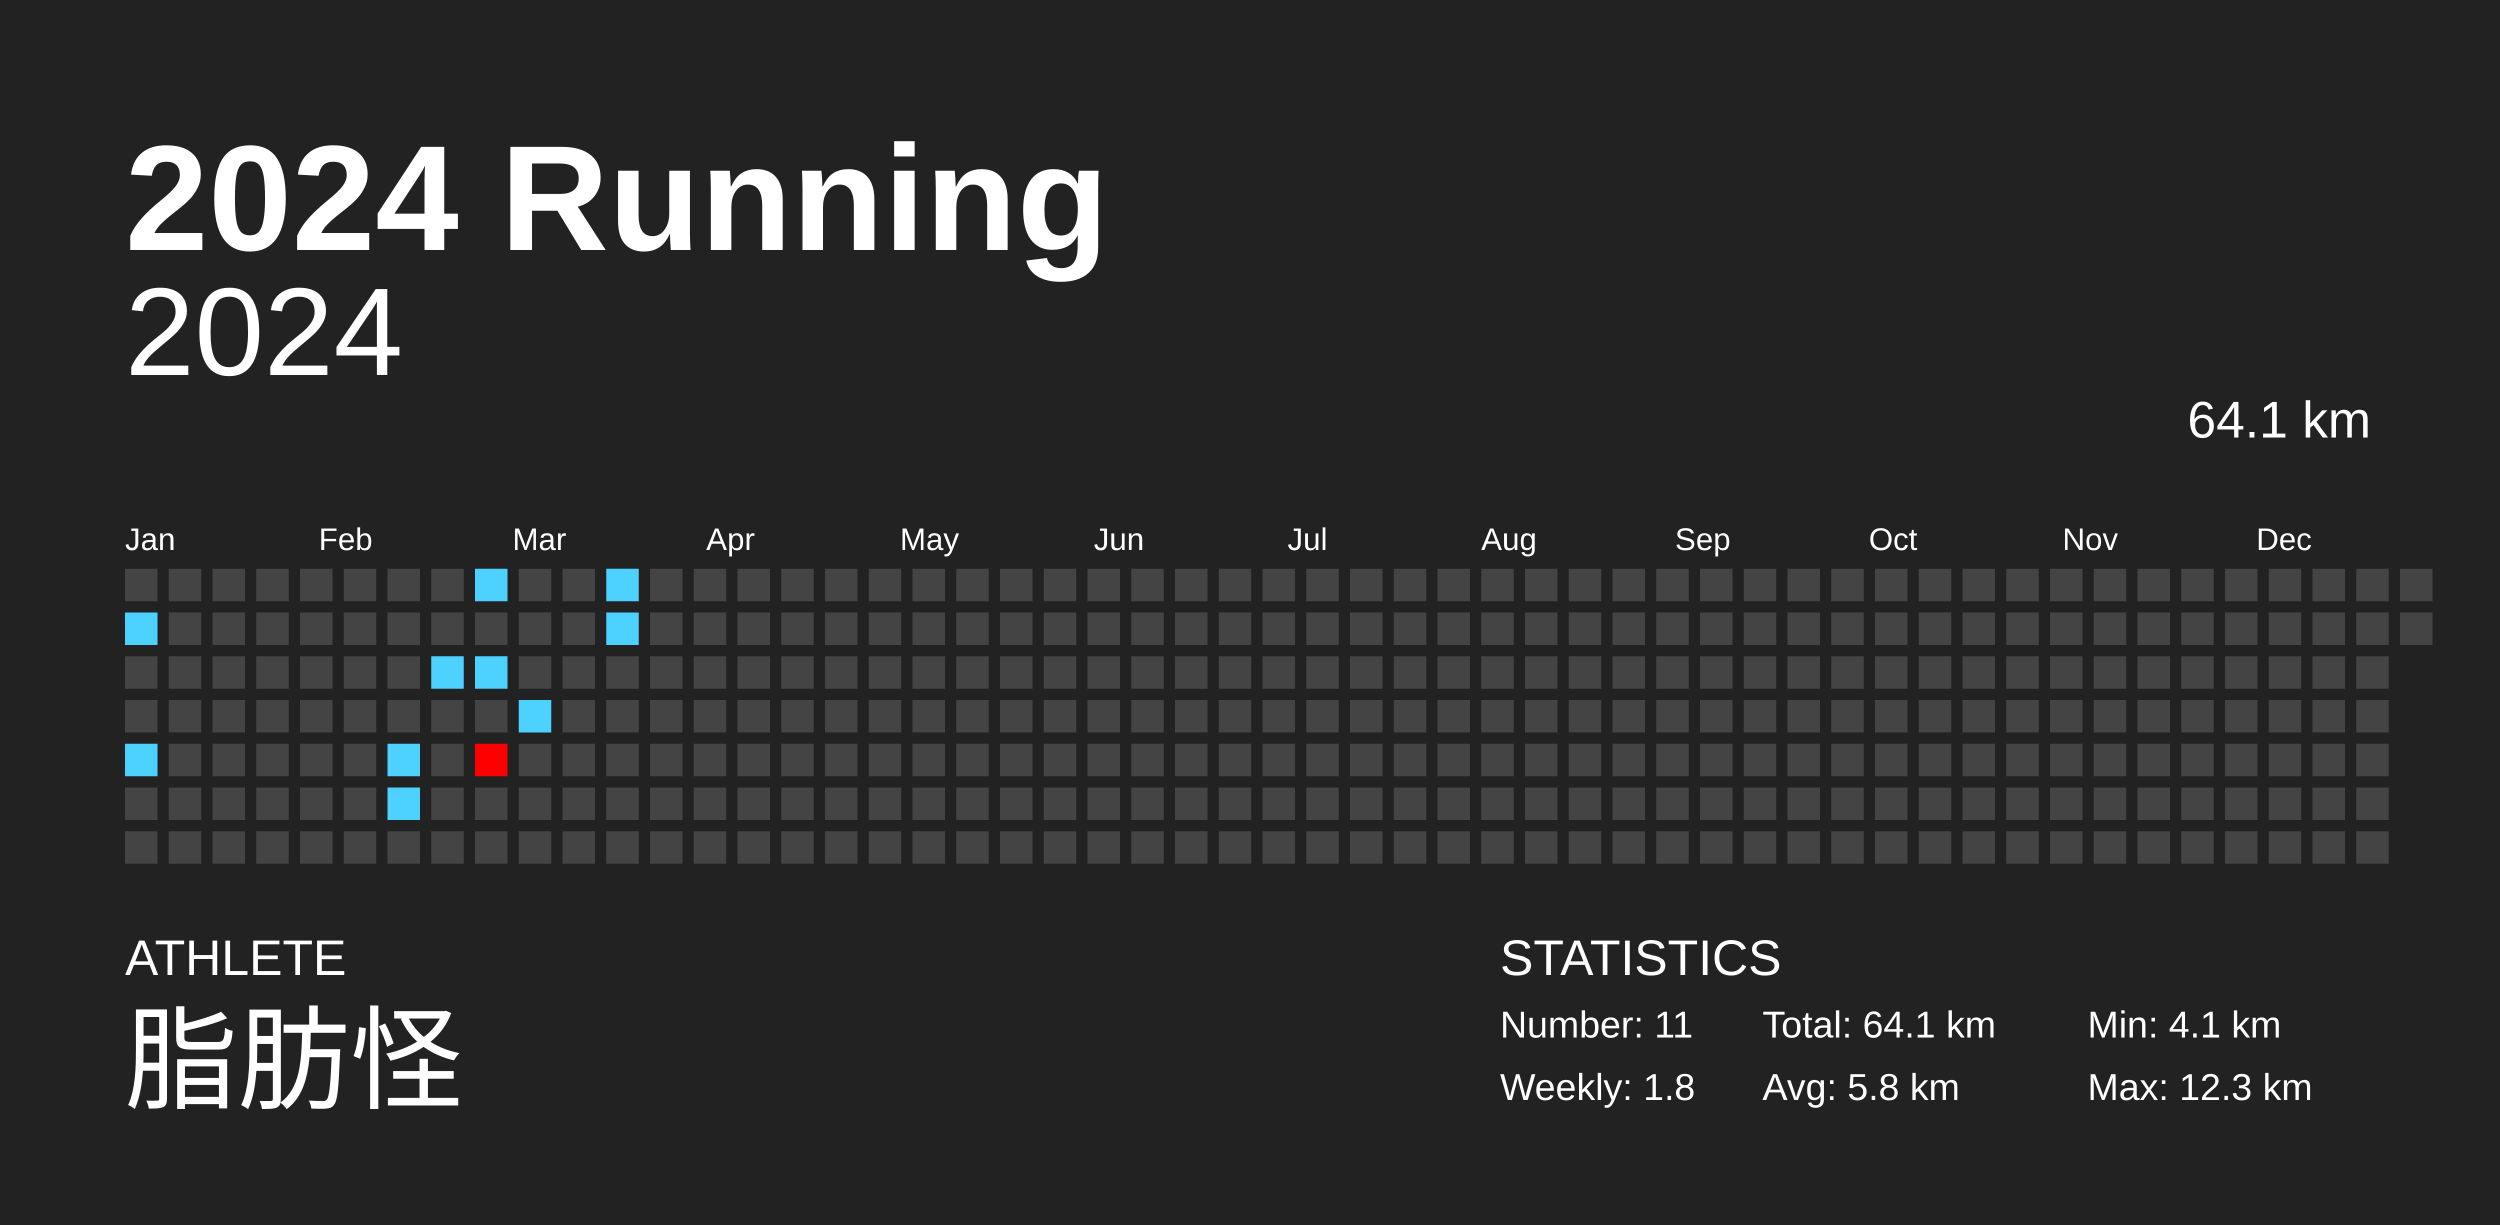
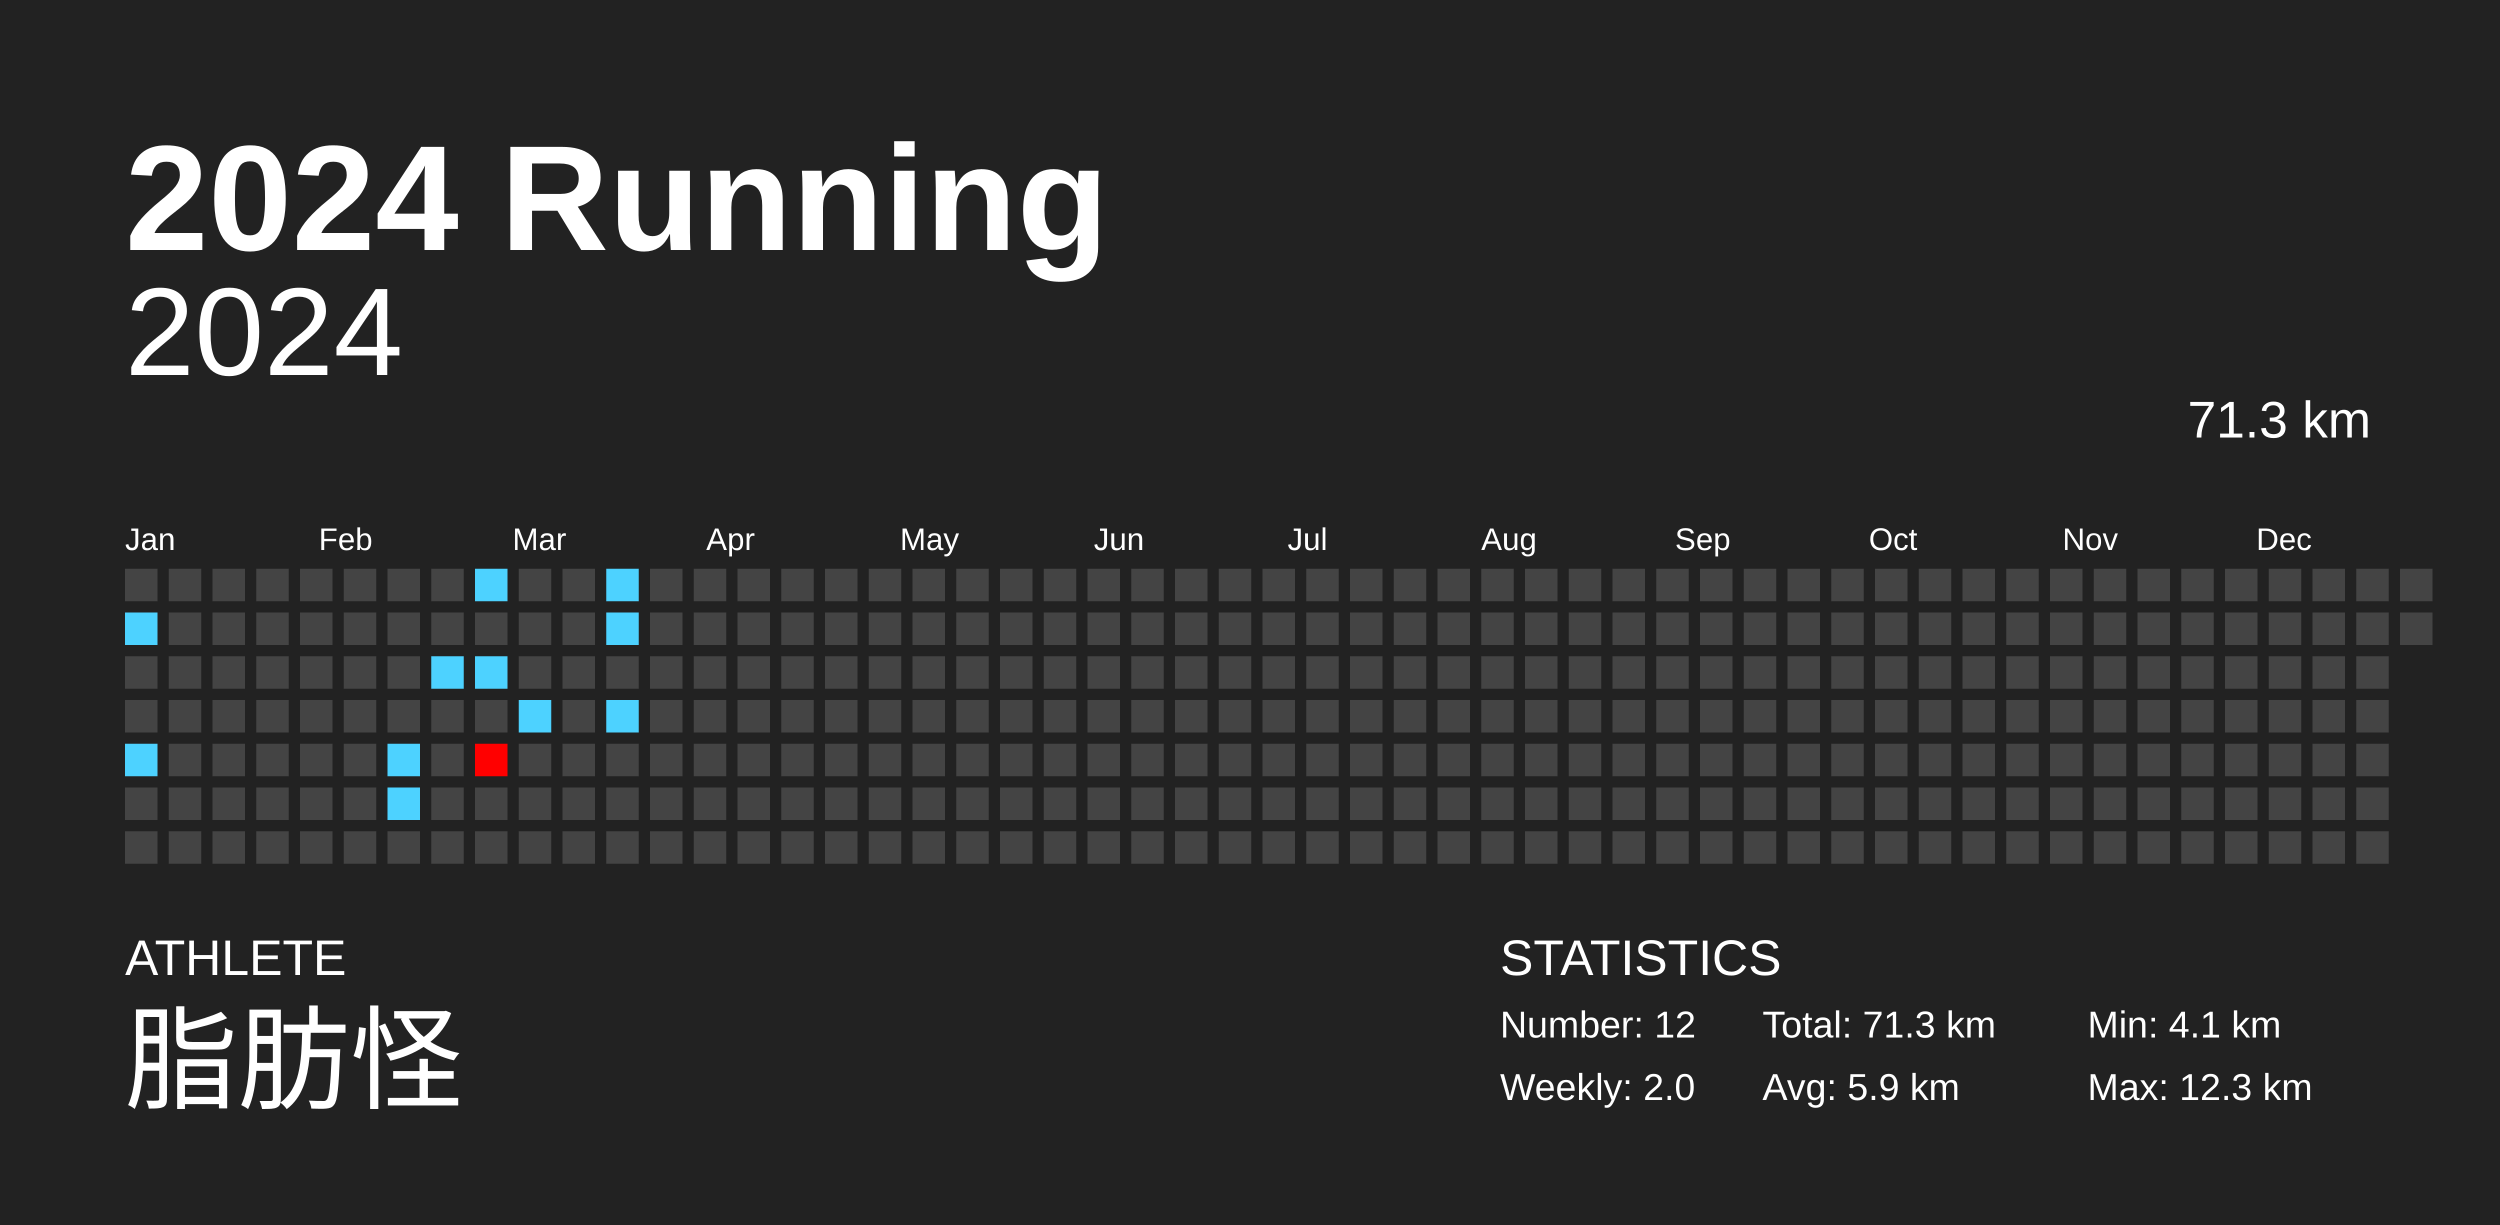
<svg xmlns="http://www.w3.org/2000/svg" baseProfile="full" height="98mm" version="1.1" viewBox="0,0,200,98" width="200mm">
  <defs />
  <rect fill="#222222" height="98" width="200" x="0" y="0" />
  <text fill="#FFFFFF" style="font-size:12px; font-family:Arial; font-weight:bold;" x="10" y="20">2024 Running</text>
  <text fill="#FFFFFF" style="font-size:4px; font-family:Arial" x="10" y="78">ATHLETE</text>
  <text fill="#FFFFFF" style="font-size:9px; font-family:Arial" x="10" y="88">脂肪怪</text>
  <text fill="#FFFFFF" style="font-size:4px; font-family:Arial" x="120" y="78">STATISTICS</text>
-   <text fill="#FFFFFF" style="font-size:3px; font-family:Arial" x="120" y="83">Number: 11</text>
-   <text fill="#FFFFFF" style="font-size:3px; font-family:Arial" x="120" y="88">Weekly: 1.8</text>
-   <text fill="#FFFFFF" style="font-size:3px; font-family:Arial" x="141" y="83">Total: 64.1 km</text>
-   <text fill="#FFFFFF" style="font-size:3px; font-family:Arial" x="141" y="88">Avg: 5.8 km</text>
+   <text fill="#FFFFFF" style="font-size:3px; font-family:Arial" x="120" y="83">Number: 12</text>
+   <text fill="#FFFFFF" style="font-size:3px; font-family:Arial" x="120" y="88">Weekly: 2.0</text>
+   <text fill="#FFFFFF" style="font-size:3px; font-family:Arial" x="141" y="83">Total: 71.3 km</text>
+   <text fill="#FFFFFF" style="font-size:3px; font-family:Arial" x="141" y="88">Avg: 5.9 km</text>
  <text fill="#FFFFFF" style="font-size:3px; font-family:Arial" x="167" y="83">Min: 4.1 km</text>
  <text fill="#FFFFFF" style="font-size:3px; font-family:Arial" x="167" y="88">Max: 12.3 km</text>
  <text alignment-baseline="hanging" fill="#FFFFFF" style="font-size:10.0px; font-family:Arial;" x="10" y="30">2024</text>
-   <text alignment-baseline="hanging" fill="#FFFFFF" style="font-size:4.125px; font-family:Arial;" x="175" y="35">64.1 km</text>
+   <text alignment-baseline="hanging" fill="#FFFFFF" style="font-size:4.125px; font-family:Arial;" x="175" y="35">71.3 km</text>
  <text fill="#FFFFFF" style="font-size:2.5px; font-family:Arial" x="10.0" y="44">Jan</text>
  <text fill="#FFFFFF" style="font-size:2.5px; font-family:Arial" x="25.5" y="44">Feb</text>
  <text fill="#FFFFFF" style="font-size:2.5px; font-family:Arial" x="41.0" y="44">Mar</text>
  <text fill="#FFFFFF" style="font-size:2.5px; font-family:Arial" x="56.5" y="44">Apr</text>
  <text fill="#FFFFFF" style="font-size:2.5px; font-family:Arial" x="72.0" y="44">May</text>
  <text fill="#FFFFFF" style="font-size:2.5px; font-family:Arial" x="87.5" y="44">Jun</text>
  <text fill="#FFFFFF" style="font-size:2.5px; font-family:Arial" x="103.0" y="44">Jul</text>
  <text fill="#FFFFFF" style="font-size:2.5px; font-family:Arial" x="118.5" y="44">Aug</text>
  <text fill="#FFFFFF" style="font-size:2.5px; font-family:Arial" x="134.0" y="44">Sep</text>
  <text fill="#FFFFFF" style="font-size:2.5px; font-family:Arial" x="149.5" y="44">Oct</text>
  <text fill="#FFFFFF" style="font-size:2.5px; font-family:Arial" x="165.0" y="44">Nov</text>
  <text fill="#FFFFFF" style="font-size:2.5px; font-family:Arial" x="180.5" y="44">Dec</text>
  <rect fill="#444444" height="2.6" width="2.6" x="10.0" y="45.5" />
  <rect fill="#4dd2ff" height="2.6" width="2.6" x="10.0" y="49.0" />
  <rect fill="#444444" height="2.6" width="2.6" x="10.0" y="52.5" />
  <rect fill="#444444" height="2.6" width="2.6" x="10.0" y="56.0" />
  <rect fill="#4dd2ff" height="2.6" width="2.6" x="10.0" y="59.5" />
  <rect fill="#444444" height="2.6" width="2.6" x="10.0" y="63.0" />
  <rect fill="#444444" height="2.6" width="2.6" x="10.0" y="66.5" />
  <rect fill="#444444" height="2.6" width="2.6" x="13.5" y="45.5" />
  <rect fill="#444444" height="2.6" width="2.6" x="13.5" y="49.0" />
  <rect fill="#444444" height="2.6" width="2.6" x="13.5" y="52.5" />
  <rect fill="#444444" height="2.6" width="2.6" x="13.5" y="56.0" />
  <rect fill="#444444" height="2.6" width="2.6" x="13.5" y="59.5" />
  <rect fill="#444444" height="2.6" width="2.6" x="13.5" y="63.0" />
  <rect fill="#444444" height="2.6" width="2.6" x="13.5" y="66.5" />
  <rect fill="#444444" height="2.6" width="2.6" x="17.0" y="45.5" />
  <rect fill="#444444" height="2.6" width="2.6" x="17.0" y="49.0" />
  <rect fill="#444444" height="2.6" width="2.6" x="17.0" y="52.5" />
  <rect fill="#444444" height="2.6" width="2.6" x="17.0" y="56.0" />
  <rect fill="#444444" height="2.6" width="2.6" x="17.0" y="59.5" />
  <rect fill="#444444" height="2.6" width="2.6" x="17.0" y="63.0" />
  <rect fill="#444444" height="2.6" width="2.6" x="17.0" y="66.5" />
  <rect fill="#444444" height="2.6" width="2.6" x="20.5" y="45.5" />
  <rect fill="#444444" height="2.6" width="2.6" x="20.5" y="49.0" />
  <rect fill="#444444" height="2.6" width="2.6" x="20.5" y="52.5" />
  <rect fill="#444444" height="2.6" width="2.6" x="20.5" y="56.0" />
  <rect fill="#444444" height="2.6" width="2.6" x="20.5" y="59.5" />
  <rect fill="#444444" height="2.6" width="2.6" x="20.5" y="63.0" />
  <rect fill="#444444" height="2.6" width="2.6" x="20.5" y="66.5" />
  <rect fill="#444444" height="2.6" width="2.6" x="24.0" y="45.5" />
  <rect fill="#444444" height="2.6" width="2.6" x="24.0" y="49.0" />
  <rect fill="#444444" height="2.6" width="2.6" x="24.0" y="52.5" />
  <rect fill="#444444" height="2.6" width="2.6" x="24.0" y="56.0" />
  <rect fill="#444444" height="2.6" width="2.6" x="24.0" y="59.5" />
  <rect fill="#444444" height="2.6" width="2.6" x="24.0" y="63.0" />
  <rect fill="#444444" height="2.6" width="2.6" x="24.0" y="66.5" />
  <rect fill="#444444" height="2.6" width="2.6" x="27.5" y="45.5" />
  <rect fill="#444444" height="2.6" width="2.6" x="27.5" y="49.0" />
  <rect fill="#444444" height="2.6" width="2.6" x="27.5" y="52.5" />
  <rect fill="#444444" height="2.6" width="2.6" x="27.5" y="56.0" />
  <rect fill="#444444" height="2.6" width="2.6" x="27.5" y="59.5" />
  <rect fill="#444444" height="2.6" width="2.6" x="27.5" y="63.0" />
  <rect fill="#444444" height="2.6" width="2.6" x="27.5" y="66.5" />
  <rect fill="#444444" height="2.6" width="2.6" x="31.0" y="45.5" />
  <rect fill="#444444" height="2.6" width="2.6" x="31.0" y="49.0" />
  <rect fill="#444444" height="2.6" width="2.6" x="31.0" y="52.5" />
  <rect fill="#444444" height="2.6" width="2.6" x="31.0" y="56.0" />
  <rect fill="#4dd2ff" height="2.6" width="2.6" x="31.0" y="59.5" />
  <rect fill="#4dd2ff" height="2.6" width="2.6" x="31.0" y="63.0" />
  <rect fill="#444444" height="2.6" width="2.6" x="31.0" y="66.5" />
  <rect fill="#444444" height="2.6" width="2.6" x="34.5" y="45.5" />
  <rect fill="#444444" height="2.6" width="2.6" x="34.5" y="49.0" />
  <rect fill="#4dd2ff" height="2.6" width="2.6" x="34.5" y="52.5" />
  <rect fill="#444444" height="2.6" width="2.6" x="34.5" y="56.0" />
  <rect fill="#444444" height="2.6" width="2.6" x="34.5" y="59.5" />
  <rect fill="#444444" height="2.6" width="2.6" x="34.5" y="63.0" />
  <rect fill="#444444" height="2.6" width="2.6" x="34.5" y="66.5" />
  <rect fill="#4dd2ff" height="2.6" width="2.6" x="38.0" y="45.5" />
  <rect fill="#444444" height="2.6" width="2.6" x="38.0" y="49.0" />
  <rect fill="#4dd2ff" height="2.6" width="2.6" x="38.0" y="52.5" />
  <rect fill="#444444" height="2.6" width="2.6" x="38.0" y="56.0" />
  <rect fill="#ff0000" height="2.6" width="2.6" x="38.0" y="59.5" />
  <rect fill="#444444" height="2.6" width="2.6" x="38.0" y="63.0" />
  <rect fill="#444444" height="2.6" width="2.6" x="38.0" y="66.5" />
  <rect fill="#444444" height="2.6" width="2.6" x="41.5" y="45.5" />
  <rect fill="#444444" height="2.6" width="2.6" x="41.5" y="49.0" />
  <rect fill="#444444" height="2.6" width="2.6" x="41.5" y="52.5" />
  <rect fill="#4dd2ff" height="2.6" width="2.6" x="41.5" y="56.0" />
  <rect fill="#444444" height="2.6" width="2.6" x="41.5" y="59.5" />
  <rect fill="#444444" height="2.6" width="2.6" x="41.5" y="63.0" />
  <rect fill="#444444" height="2.6" width="2.6" x="41.5" y="66.5" />
  <rect fill="#444444" height="2.6" width="2.6" x="45.0" y="45.5" />
  <rect fill="#444444" height="2.6" width="2.6" x="45.0" y="49.0" />
  <rect fill="#444444" height="2.6" width="2.6" x="45.0" y="52.5" />
  <rect fill="#444444" height="2.6" width="2.6" x="45.0" y="56.0" />
  <rect fill="#444444" height="2.6" width="2.6" x="45.0" y="59.5" />
  <rect fill="#444444" height="2.6" width="2.6" x="45.0" y="63.0" />
  <rect fill="#444444" height="2.6" width="2.6" x="45.0" y="66.5" />
  <rect fill="#4dd2ff" height="2.6" width="2.6" x="48.5" y="45.5" />
  <rect fill="#4dd2ff" height="2.6" width="2.6" x="48.5" y="49.0" />
  <rect fill="#444444" height="2.6" width="2.6" x="48.5" y="52.5" />
-   <rect fill="#444444" height="2.6" width="2.6" x="48.5" y="56.0" />
+   <rect fill="#4dd2ff" height="2.6" width="2.6" x="48.5" y="56.0" />
  <rect fill="#444444" height="2.6" width="2.6" x="48.5" y="59.5" />
  <rect fill="#444444" height="2.6" width="2.6" x="48.5" y="63.0" />
  <rect fill="#444444" height="2.6" width="2.6" x="48.5" y="66.5" />
  <rect fill="#444444" height="2.6" width="2.6" x="52.0" y="45.5" />
  <rect fill="#444444" height="2.6" width="2.6" x="52.0" y="49.0" />
  <rect fill="#444444" height="2.6" width="2.6" x="52.0" y="52.5" />
  <rect fill="#444444" height="2.6" width="2.6" x="52.0" y="56.0" />
  <rect fill="#444444" height="2.6" width="2.6" x="52.0" y="59.5" />
  <rect fill="#444444" height="2.6" width="2.6" x="52.0" y="63.0" />
  <rect fill="#444444" height="2.6" width="2.6" x="52.0" y="66.5" />
  <rect fill="#444444" height="2.6" width="2.6" x="55.5" y="45.5" />
  <rect fill="#444444" height="2.6" width="2.6" x="55.5" y="49.0" />
  <rect fill="#444444" height="2.6" width="2.6" x="55.5" y="52.5" />
  <rect fill="#444444" height="2.6" width="2.6" x="55.5" y="56.0" />
  <rect fill="#444444" height="2.6" width="2.6" x="55.5" y="59.5" />
  <rect fill="#444444" height="2.6" width="2.6" x="55.5" y="63.0" />
  <rect fill="#444444" height="2.6" width="2.6" x="55.5" y="66.5" />
  <rect fill="#444444" height="2.6" width="2.6" x="59.0" y="45.5" />
  <rect fill="#444444" height="2.6" width="2.6" x="59.0" y="49.0" />
  <rect fill="#444444" height="2.6" width="2.6" x="59.0" y="52.5" />
  <rect fill="#444444" height="2.6" width="2.6" x="59.0" y="56.0" />
  <rect fill="#444444" height="2.6" width="2.6" x="59.0" y="59.5" />
  <rect fill="#444444" height="2.6" width="2.6" x="59.0" y="63.0" />
  <rect fill="#444444" height="2.6" width="2.6" x="59.0" y="66.5" />
  <rect fill="#444444" height="2.6" width="2.6" x="62.5" y="45.5" />
  <rect fill="#444444" height="2.6" width="2.6" x="62.5" y="49.0" />
  <rect fill="#444444" height="2.6" width="2.6" x="62.5" y="52.5" />
  <rect fill="#444444" height="2.6" width="2.6" x="62.5" y="56.0" />
  <rect fill="#444444" height="2.6" width="2.6" x="62.5" y="59.5" />
  <rect fill="#444444" height="2.6" width="2.6" x="62.5" y="63.0" />
  <rect fill="#444444" height="2.6" width="2.6" x="62.5" y="66.5" />
  <rect fill="#444444" height="2.6" width="2.6" x="66.0" y="45.5" />
  <rect fill="#444444" height="2.6" width="2.6" x="66.0" y="49.0" />
  <rect fill="#444444" height="2.6" width="2.6" x="66.0" y="52.5" />
  <rect fill="#444444" height="2.6" width="2.6" x="66.0" y="56.0" />
  <rect fill="#444444" height="2.6" width="2.6" x="66.0" y="59.5" />
  <rect fill="#444444" height="2.6" width="2.6" x="66.0" y="63.0" />
  <rect fill="#444444" height="2.6" width="2.6" x="66.0" y="66.5" />
  <rect fill="#444444" height="2.6" width="2.6" x="69.5" y="45.5" />
  <rect fill="#444444" height="2.6" width="2.6" x="69.5" y="49.0" />
  <rect fill="#444444" height="2.6" width="2.6" x="69.5" y="52.5" />
  <rect fill="#444444" height="2.6" width="2.6" x="69.5" y="56.0" />
  <rect fill="#444444" height="2.6" width="2.6" x="69.5" y="59.5" />
  <rect fill="#444444" height="2.6" width="2.6" x="69.5" y="63.0" />
  <rect fill="#444444" height="2.6" width="2.6" x="69.5" y="66.5" />
  <rect fill="#444444" height="2.6" width="2.6" x="73.0" y="45.5" />
  <rect fill="#444444" height="2.6" width="2.6" x="73.0" y="49.0" />
  <rect fill="#444444" height="2.6" width="2.6" x="73.0" y="52.5" />
  <rect fill="#444444" height="2.6" width="2.6" x="73.0" y="56.0" />
  <rect fill="#444444" height="2.6" width="2.6" x="73.0" y="59.5" />
  <rect fill="#444444" height="2.6" width="2.6" x="73.0" y="63.0" />
  <rect fill="#444444" height="2.6" width="2.6" x="73.0" y="66.5" />
  <rect fill="#444444" height="2.6" width="2.6" x="76.5" y="45.5" />
  <rect fill="#444444" height="2.6" width="2.6" x="76.5" y="49.0" />
  <rect fill="#444444" height="2.6" width="2.6" x="76.5" y="52.5" />
  <rect fill="#444444" height="2.6" width="2.6" x="76.5" y="56.0" />
  <rect fill="#444444" height="2.6" width="2.6" x="76.5" y="59.5" />
  <rect fill="#444444" height="2.6" width="2.6" x="76.5" y="63.0" />
  <rect fill="#444444" height="2.6" width="2.6" x="76.5" y="66.5" />
  <rect fill="#444444" height="2.6" width="2.6" x="80.0" y="45.5" />
  <rect fill="#444444" height="2.6" width="2.6" x="80.0" y="49.0" />
  <rect fill="#444444" height="2.6" width="2.6" x="80.0" y="52.5" />
  <rect fill="#444444" height="2.6" width="2.6" x="80.0" y="56.0" />
  <rect fill="#444444" height="2.6" width="2.6" x="80.0" y="59.5" />
  <rect fill="#444444" height="2.6" width="2.6" x="80.0" y="63.0" />
  <rect fill="#444444" height="2.6" width="2.6" x="80.0" y="66.5" />
  <rect fill="#444444" height="2.6" width="2.6" x="83.5" y="45.5" />
  <rect fill="#444444" height="2.6" width="2.6" x="83.5" y="49.0" />
  <rect fill="#444444" height="2.6" width="2.6" x="83.5" y="52.5" />
  <rect fill="#444444" height="2.6" width="2.6" x="83.5" y="56.0" />
  <rect fill="#444444" height="2.6" width="2.6" x="83.5" y="59.5" />
  <rect fill="#444444" height="2.6" width="2.6" x="83.5" y="63.0" />
  <rect fill="#444444" height="2.6" width="2.6" x="83.5" y="66.5" />
  <rect fill="#444444" height="2.6" width="2.6" x="87.0" y="45.5" />
  <rect fill="#444444" height="2.6" width="2.6" x="87.0" y="49.0" />
  <rect fill="#444444" height="2.6" width="2.6" x="87.0" y="52.5" />
  <rect fill="#444444" height="2.6" width="2.6" x="87.0" y="56.0" />
  <rect fill="#444444" height="2.6" width="2.6" x="87.0" y="59.5" />
  <rect fill="#444444" height="2.6" width="2.6" x="87.0" y="63.0" />
  <rect fill="#444444" height="2.6" width="2.6" x="87.0" y="66.5" />
  <rect fill="#444444" height="2.6" width="2.6" x="90.5" y="45.5" />
  <rect fill="#444444" height="2.6" width="2.6" x="90.5" y="49.0" />
  <rect fill="#444444" height="2.6" width="2.6" x="90.5" y="52.5" />
  <rect fill="#444444" height="2.6" width="2.6" x="90.5" y="56.0" />
  <rect fill="#444444" height="2.6" width="2.6" x="90.5" y="59.5" />
  <rect fill="#444444" height="2.6" width="2.6" x="90.5" y="63.0" />
  <rect fill="#444444" height="2.6" width="2.6" x="90.5" y="66.5" />
  <rect fill="#444444" height="2.6" width="2.6" x="94.0" y="45.5" />
  <rect fill="#444444" height="2.6" width="2.6" x="94.0" y="49.0" />
  <rect fill="#444444" height="2.6" width="2.6" x="94.0" y="52.5" />
  <rect fill="#444444" height="2.6" width="2.6" x="94.0" y="56.0" />
  <rect fill="#444444" height="2.6" width="2.6" x="94.0" y="59.5" />
  <rect fill="#444444" height="2.6" width="2.6" x="94.0" y="63.0" />
  <rect fill="#444444" height="2.6" width="2.6" x="94.0" y="66.5" />
  <rect fill="#444444" height="2.6" width="2.6" x="97.5" y="45.5" />
  <rect fill="#444444" height="2.6" width="2.6" x="97.5" y="49.0" />
  <rect fill="#444444" height="2.6" width="2.6" x="97.5" y="52.5" />
  <rect fill="#444444" height="2.6" width="2.6" x="97.5" y="56.0" />
  <rect fill="#444444" height="2.6" width="2.6" x="97.5" y="59.5" />
  <rect fill="#444444" height="2.6" width="2.6" x="97.5" y="63.0" />
  <rect fill="#444444" height="2.6" width="2.6" x="97.5" y="66.5" />
  <rect fill="#444444" height="2.6" width="2.6" x="101.0" y="45.5" />
  <rect fill="#444444" height="2.6" width="2.6" x="101.0" y="49.0" />
  <rect fill="#444444" height="2.6" width="2.6" x="101.0" y="52.5" />
  <rect fill="#444444" height="2.6" width="2.6" x="101.0" y="56.0" />
  <rect fill="#444444" height="2.6" width="2.6" x="101.0" y="59.5" />
  <rect fill="#444444" height="2.6" width="2.6" x="101.0" y="63.0" />
  <rect fill="#444444" height="2.6" width="2.6" x="101.0" y="66.5" />
  <rect fill="#444444" height="2.6" width="2.6" x="104.5" y="45.5" />
  <rect fill="#444444" height="2.6" width="2.6" x="104.5" y="49.0" />
  <rect fill="#444444" height="2.6" width="2.6" x="104.5" y="52.5" />
  <rect fill="#444444" height="2.6" width="2.6" x="104.5" y="56.0" />
  <rect fill="#444444" height="2.6" width="2.6" x="104.5" y="59.5" />
  <rect fill="#444444" height="2.6" width="2.6" x="104.5" y="63.0" />
  <rect fill="#444444" height="2.6" width="2.6" x="104.5" y="66.5" />
  <rect fill="#444444" height="2.6" width="2.6" x="108.0" y="45.5" />
  <rect fill="#444444" height="2.6" width="2.6" x="108.0" y="49.0" />
  <rect fill="#444444" height="2.6" width="2.6" x="108.0" y="52.5" />
  <rect fill="#444444" height="2.6" width="2.6" x="108.0" y="56.0" />
  <rect fill="#444444" height="2.6" width="2.6" x="108.0" y="59.5" />
  <rect fill="#444444" height="2.6" width="2.6" x="108.0" y="63.0" />
  <rect fill="#444444" height="2.6" width="2.6" x="108.0" y="66.5" />
  <rect fill="#444444" height="2.6" width="2.6" x="111.5" y="45.5" />
  <rect fill="#444444" height="2.6" width="2.6" x="111.5" y="49.0" />
  <rect fill="#444444" height="2.6" width="2.6" x="111.5" y="52.5" />
  <rect fill="#444444" height="2.6" width="2.6" x="111.5" y="56.0" />
  <rect fill="#444444" height="2.6" width="2.6" x="111.5" y="59.5" />
  <rect fill="#444444" height="2.6" width="2.6" x="111.5" y="63.0" />
  <rect fill="#444444" height="2.6" width="2.6" x="111.5" y="66.5" />
  <rect fill="#444444" height="2.6" width="2.6" x="115.0" y="45.5" />
  <rect fill="#444444" height="2.6" width="2.6" x="115.0" y="49.0" />
  <rect fill="#444444" height="2.6" width="2.6" x="115.0" y="52.5" />
  <rect fill="#444444" height="2.6" width="2.6" x="115.0" y="56.0" />
  <rect fill="#444444" height="2.6" width="2.6" x="115.0" y="59.5" />
  <rect fill="#444444" height="2.6" width="2.6" x="115.0" y="63.0" />
  <rect fill="#444444" height="2.6" width="2.6" x="115.0" y="66.5" />
  <rect fill="#444444" height="2.6" width="2.6" x="118.5" y="45.5" />
  <rect fill="#444444" height="2.6" width="2.6" x="118.5" y="49.0" />
  <rect fill="#444444" height="2.6" width="2.6" x="118.5" y="52.5" />
  <rect fill="#444444" height="2.6" width="2.6" x="118.5" y="56.0" />
  <rect fill="#444444" height="2.6" width="2.6" x="118.5" y="59.5" />
  <rect fill="#444444" height="2.6" width="2.6" x="118.5" y="63.0" />
  <rect fill="#444444" height="2.6" width="2.6" x="118.5" y="66.5" />
  <rect fill="#444444" height="2.6" width="2.6" x="122.0" y="45.5" />
  <rect fill="#444444" height="2.6" width="2.6" x="122.0" y="49.0" />
  <rect fill="#444444" height="2.6" width="2.6" x="122.0" y="52.5" />
  <rect fill="#444444" height="2.6" width="2.6" x="122.0" y="56.0" />
  <rect fill="#444444" height="2.6" width="2.6" x="122.0" y="59.5" />
  <rect fill="#444444" height="2.6" width="2.6" x="122.0" y="63.0" />
  <rect fill="#444444" height="2.6" width="2.6" x="122.0" y="66.5" />
  <rect fill="#444444" height="2.6" width="2.6" x="125.5" y="45.5" />
  <rect fill="#444444" height="2.6" width="2.6" x="125.5" y="49.0" />
  <rect fill="#444444" height="2.6" width="2.6" x="125.5" y="52.5" />
  <rect fill="#444444" height="2.6" width="2.6" x="125.5" y="56.0" />
  <rect fill="#444444" height="2.6" width="2.6" x="125.5" y="59.5" />
  <rect fill="#444444" height="2.6" width="2.6" x="125.5" y="63.0" />
  <rect fill="#444444" height="2.6" width="2.6" x="125.5" y="66.5" />
  <rect fill="#444444" height="2.6" width="2.6" x="129.0" y="45.5" />
  <rect fill="#444444" height="2.6" width="2.6" x="129.0" y="49.0" />
  <rect fill="#444444" height="2.6" width="2.6" x="129.0" y="52.5" />
  <rect fill="#444444" height="2.6" width="2.6" x="129.0" y="56.0" />
  <rect fill="#444444" height="2.6" width="2.6" x="129.0" y="59.5" />
  <rect fill="#444444" height="2.6" width="2.6" x="129.0" y="63.0" />
  <rect fill="#444444" height="2.6" width="2.6" x="129.0" y="66.5" />
  <rect fill="#444444" height="2.6" width="2.6" x="132.5" y="45.5" />
  <rect fill="#444444" height="2.6" width="2.6" x="132.5" y="49.0" />
  <rect fill="#444444" height="2.6" width="2.6" x="132.5" y="52.5" />
  <rect fill="#444444" height="2.6" width="2.6" x="132.5" y="56.0" />
  <rect fill="#444444" height="2.6" width="2.6" x="132.5" y="59.5" />
  <rect fill="#444444" height="2.6" width="2.6" x="132.5" y="63.0" />
  <rect fill="#444444" height="2.6" width="2.6" x="132.5" y="66.5" />
  <rect fill="#444444" height="2.6" width="2.6" x="136.0" y="45.5" />
  <rect fill="#444444" height="2.6" width="2.6" x="136.0" y="49.0" />
  <rect fill="#444444" height="2.6" width="2.6" x="136.0" y="52.5" />
  <rect fill="#444444" height="2.6" width="2.6" x="136.0" y="56.0" />
  <rect fill="#444444" height="2.6" width="2.6" x="136.0" y="59.5" />
  <rect fill="#444444" height="2.6" width="2.6" x="136.0" y="63.0" />
  <rect fill="#444444" height="2.6" width="2.6" x="136.0" y="66.5" />
  <rect fill="#444444" height="2.6" width="2.6" x="139.5" y="45.5" />
  <rect fill="#444444" height="2.6" width="2.6" x="139.5" y="49.0" />
  <rect fill="#444444" height="2.6" width="2.6" x="139.5" y="52.5" />
  <rect fill="#444444" height="2.6" width="2.6" x="139.5" y="56.0" />
  <rect fill="#444444" height="2.6" width="2.6" x="139.5" y="59.5" />
  <rect fill="#444444" height="2.6" width="2.6" x="139.5" y="63.0" />
  <rect fill="#444444" height="2.6" width="2.6" x="139.5" y="66.5" />
  <rect fill="#444444" height="2.6" width="2.6" x="143.0" y="45.5" />
  <rect fill="#444444" height="2.6" width="2.6" x="143.0" y="49.0" />
  <rect fill="#444444" height="2.6" width="2.6" x="143.0" y="52.5" />
  <rect fill="#444444" height="2.6" width="2.6" x="143.0" y="56.0" />
  <rect fill="#444444" height="2.6" width="2.6" x="143.0" y="59.5" />
  <rect fill="#444444" height="2.6" width="2.6" x="143.0" y="63.0" />
  <rect fill="#444444" height="2.6" width="2.6" x="143.0" y="66.5" />
  <rect fill="#444444" height="2.6" width="2.6" x="146.5" y="45.5" />
  <rect fill="#444444" height="2.6" width="2.6" x="146.5" y="49.0" />
  <rect fill="#444444" height="2.6" width="2.6" x="146.5" y="52.5" />
  <rect fill="#444444" height="2.6" width="2.6" x="146.5" y="56.0" />
  <rect fill="#444444" height="2.6" width="2.6" x="146.5" y="59.5" />
  <rect fill="#444444" height="2.6" width="2.6" x="146.5" y="63.0" />
  <rect fill="#444444" height="2.6" width="2.6" x="146.5" y="66.5" />
  <rect fill="#444444" height="2.6" width="2.6" x="150.0" y="45.5" />
  <rect fill="#444444" height="2.6" width="2.6" x="150.0" y="49.0" />
  <rect fill="#444444" height="2.6" width="2.6" x="150.0" y="52.5" />
  <rect fill="#444444" height="2.6" width="2.6" x="150.0" y="56.0" />
  <rect fill="#444444" height="2.6" width="2.6" x="150.0" y="59.5" />
  <rect fill="#444444" height="2.6" width="2.6" x="150.0" y="63.0" />
  <rect fill="#444444" height="2.6" width="2.6" x="150.0" y="66.5" />
  <rect fill="#444444" height="2.6" width="2.6" x="153.5" y="45.5" />
  <rect fill="#444444" height="2.6" width="2.6" x="153.5" y="49.0" />
  <rect fill="#444444" height="2.6" width="2.6" x="153.5" y="52.5" />
  <rect fill="#444444" height="2.6" width="2.6" x="153.5" y="56.0" />
  <rect fill="#444444" height="2.6" width="2.6" x="153.5" y="59.5" />
  <rect fill="#444444" height="2.6" width="2.6" x="153.5" y="63.0" />
  <rect fill="#444444" height="2.6" width="2.6" x="153.5" y="66.5" />
  <rect fill="#444444" height="2.6" width="2.6" x="157.0" y="45.5" />
  <rect fill="#444444" height="2.6" width="2.6" x="157.0" y="49.0" />
  <rect fill="#444444" height="2.6" width="2.6" x="157.0" y="52.5" />
  <rect fill="#444444" height="2.6" width="2.6" x="157.0" y="56.0" />
  <rect fill="#444444" height="2.6" width="2.6" x="157.0" y="59.5" />
  <rect fill="#444444" height="2.6" width="2.6" x="157.0" y="63.0" />
  <rect fill="#444444" height="2.6" width="2.6" x="157.0" y="66.5" />
  <rect fill="#444444" height="2.6" width="2.6" x="160.5" y="45.5" />
  <rect fill="#444444" height="2.6" width="2.6" x="160.5" y="49.0" />
  <rect fill="#444444" height="2.6" width="2.6" x="160.5" y="52.5" />
  <rect fill="#444444" height="2.6" width="2.6" x="160.5" y="56.0" />
  <rect fill="#444444" height="2.6" width="2.6" x="160.5" y="59.5" />
  <rect fill="#444444" height="2.6" width="2.6" x="160.5" y="63.0" />
  <rect fill="#444444" height="2.6" width="2.6" x="160.5" y="66.5" />
  <rect fill="#444444" height="2.6" width="2.6" x="164.0" y="45.5" />
  <rect fill="#444444" height="2.6" width="2.6" x="164.0" y="49.0" />
  <rect fill="#444444" height="2.6" width="2.6" x="164.0" y="52.5" />
  <rect fill="#444444" height="2.6" width="2.6" x="164.0" y="56.0" />
  <rect fill="#444444" height="2.6" width="2.6" x="164.0" y="59.5" />
  <rect fill="#444444" height="2.6" width="2.6" x="164.0" y="63.0" />
  <rect fill="#444444" height="2.6" width="2.6" x="164.0" y="66.5" />
  <rect fill="#444444" height="2.6" width="2.6" x="167.5" y="45.5" />
  <rect fill="#444444" height="2.6" width="2.6" x="167.5" y="49.0" />
  <rect fill="#444444" height="2.6" width="2.6" x="167.5" y="52.5" />
  <rect fill="#444444" height="2.6" width="2.6" x="167.5" y="56.0" />
  <rect fill="#444444" height="2.6" width="2.6" x="167.5" y="59.5" />
  <rect fill="#444444" height="2.6" width="2.6" x="167.5" y="63.0" />
  <rect fill="#444444" height="2.6" width="2.6" x="167.5" y="66.5" />
  <rect fill="#444444" height="2.6" width="2.6" x="171.0" y="45.5" />
  <rect fill="#444444" height="2.6" width="2.6" x="171.0" y="49.0" />
  <rect fill="#444444" height="2.6" width="2.6" x="171.0" y="52.5" />
  <rect fill="#444444" height="2.6" width="2.6" x="171.0" y="56.0" />
  <rect fill="#444444" height="2.6" width="2.6" x="171.0" y="59.5" />
  <rect fill="#444444" height="2.6" width="2.6" x="171.0" y="63.0" />
  <rect fill="#444444" height="2.6" width="2.6" x="171.0" y="66.5" />
  <rect fill="#444444" height="2.6" width="2.6" x="174.5" y="45.5" />
  <rect fill="#444444" height="2.6" width="2.6" x="174.5" y="49.0" />
  <rect fill="#444444" height="2.6" width="2.6" x="174.5" y="52.5" />
  <rect fill="#444444" height="2.6" width="2.6" x="174.5" y="56.0" />
  <rect fill="#444444" height="2.6" width="2.6" x="174.5" y="59.5" />
  <rect fill="#444444" height="2.6" width="2.6" x="174.5" y="63.0" />
  <rect fill="#444444" height="2.6" width="2.6" x="174.5" y="66.5" />
  <rect fill="#444444" height="2.6" width="2.6" x="178.0" y="45.5" />
  <rect fill="#444444" height="2.6" width="2.6" x="178.0" y="49.0" />
  <rect fill="#444444" height="2.6" width="2.6" x="178.0" y="52.5" />
  <rect fill="#444444" height="2.6" width="2.6" x="178.0" y="56.0" />
  <rect fill="#444444" height="2.6" width="2.6" x="178.0" y="59.5" />
  <rect fill="#444444" height="2.6" width="2.6" x="178.0" y="63.0" />
  <rect fill="#444444" height="2.6" width="2.6" x="178.0" y="66.5" />
  <rect fill="#444444" height="2.6" width="2.6" x="181.5" y="45.5" />
  <rect fill="#444444" height="2.6" width="2.6" x="181.5" y="49.0" />
  <rect fill="#444444" height="2.6" width="2.6" x="181.5" y="52.5" />
  <rect fill="#444444" height="2.6" width="2.6" x="181.5" y="56.0" />
  <rect fill="#444444" height="2.6" width="2.6" x="181.5" y="59.5" />
  <rect fill="#444444" height="2.6" width="2.6" x="181.5" y="63.0" />
  <rect fill="#444444" height="2.6" width="2.6" x="181.5" y="66.5" />
  <rect fill="#444444" height="2.6" width="2.6" x="185.0" y="45.5" />
  <rect fill="#444444" height="2.6" width="2.6" x="185.0" y="49.0" />
  <rect fill="#444444" height="2.6" width="2.6" x="185.0" y="52.5" />
  <rect fill="#444444" height="2.6" width="2.6" x="185.0" y="56.0" />
  <rect fill="#444444" height="2.6" width="2.6" x="185.0" y="59.5" />
  <rect fill="#444444" height="2.6" width="2.6" x="185.0" y="63.0" />
  <rect fill="#444444" height="2.6" width="2.6" x="185.0" y="66.5" />
  <rect fill="#444444" height="2.6" width="2.6" x="188.5" y="45.5" />
  <rect fill="#444444" height="2.6" width="2.6" x="188.5" y="49.0" />
  <rect fill="#444444" height="2.6" width="2.6" x="188.5" y="52.5" />
  <rect fill="#444444" height="2.6" width="2.6" x="188.5" y="56.0" />
  <rect fill="#444444" height="2.6" width="2.6" x="188.5" y="59.5" />
  <rect fill="#444444" height="2.6" width="2.6" x="188.5" y="63.0" />
  <rect fill="#444444" height="2.6" width="2.6" x="188.5" y="66.5" />
  <rect fill="#444444" height="2.6" width="2.6" x="192.0" y="45.5" />
  <rect fill="#444444" height="2.6" width="2.6" x="192.0" y="49.0" />
</svg>
